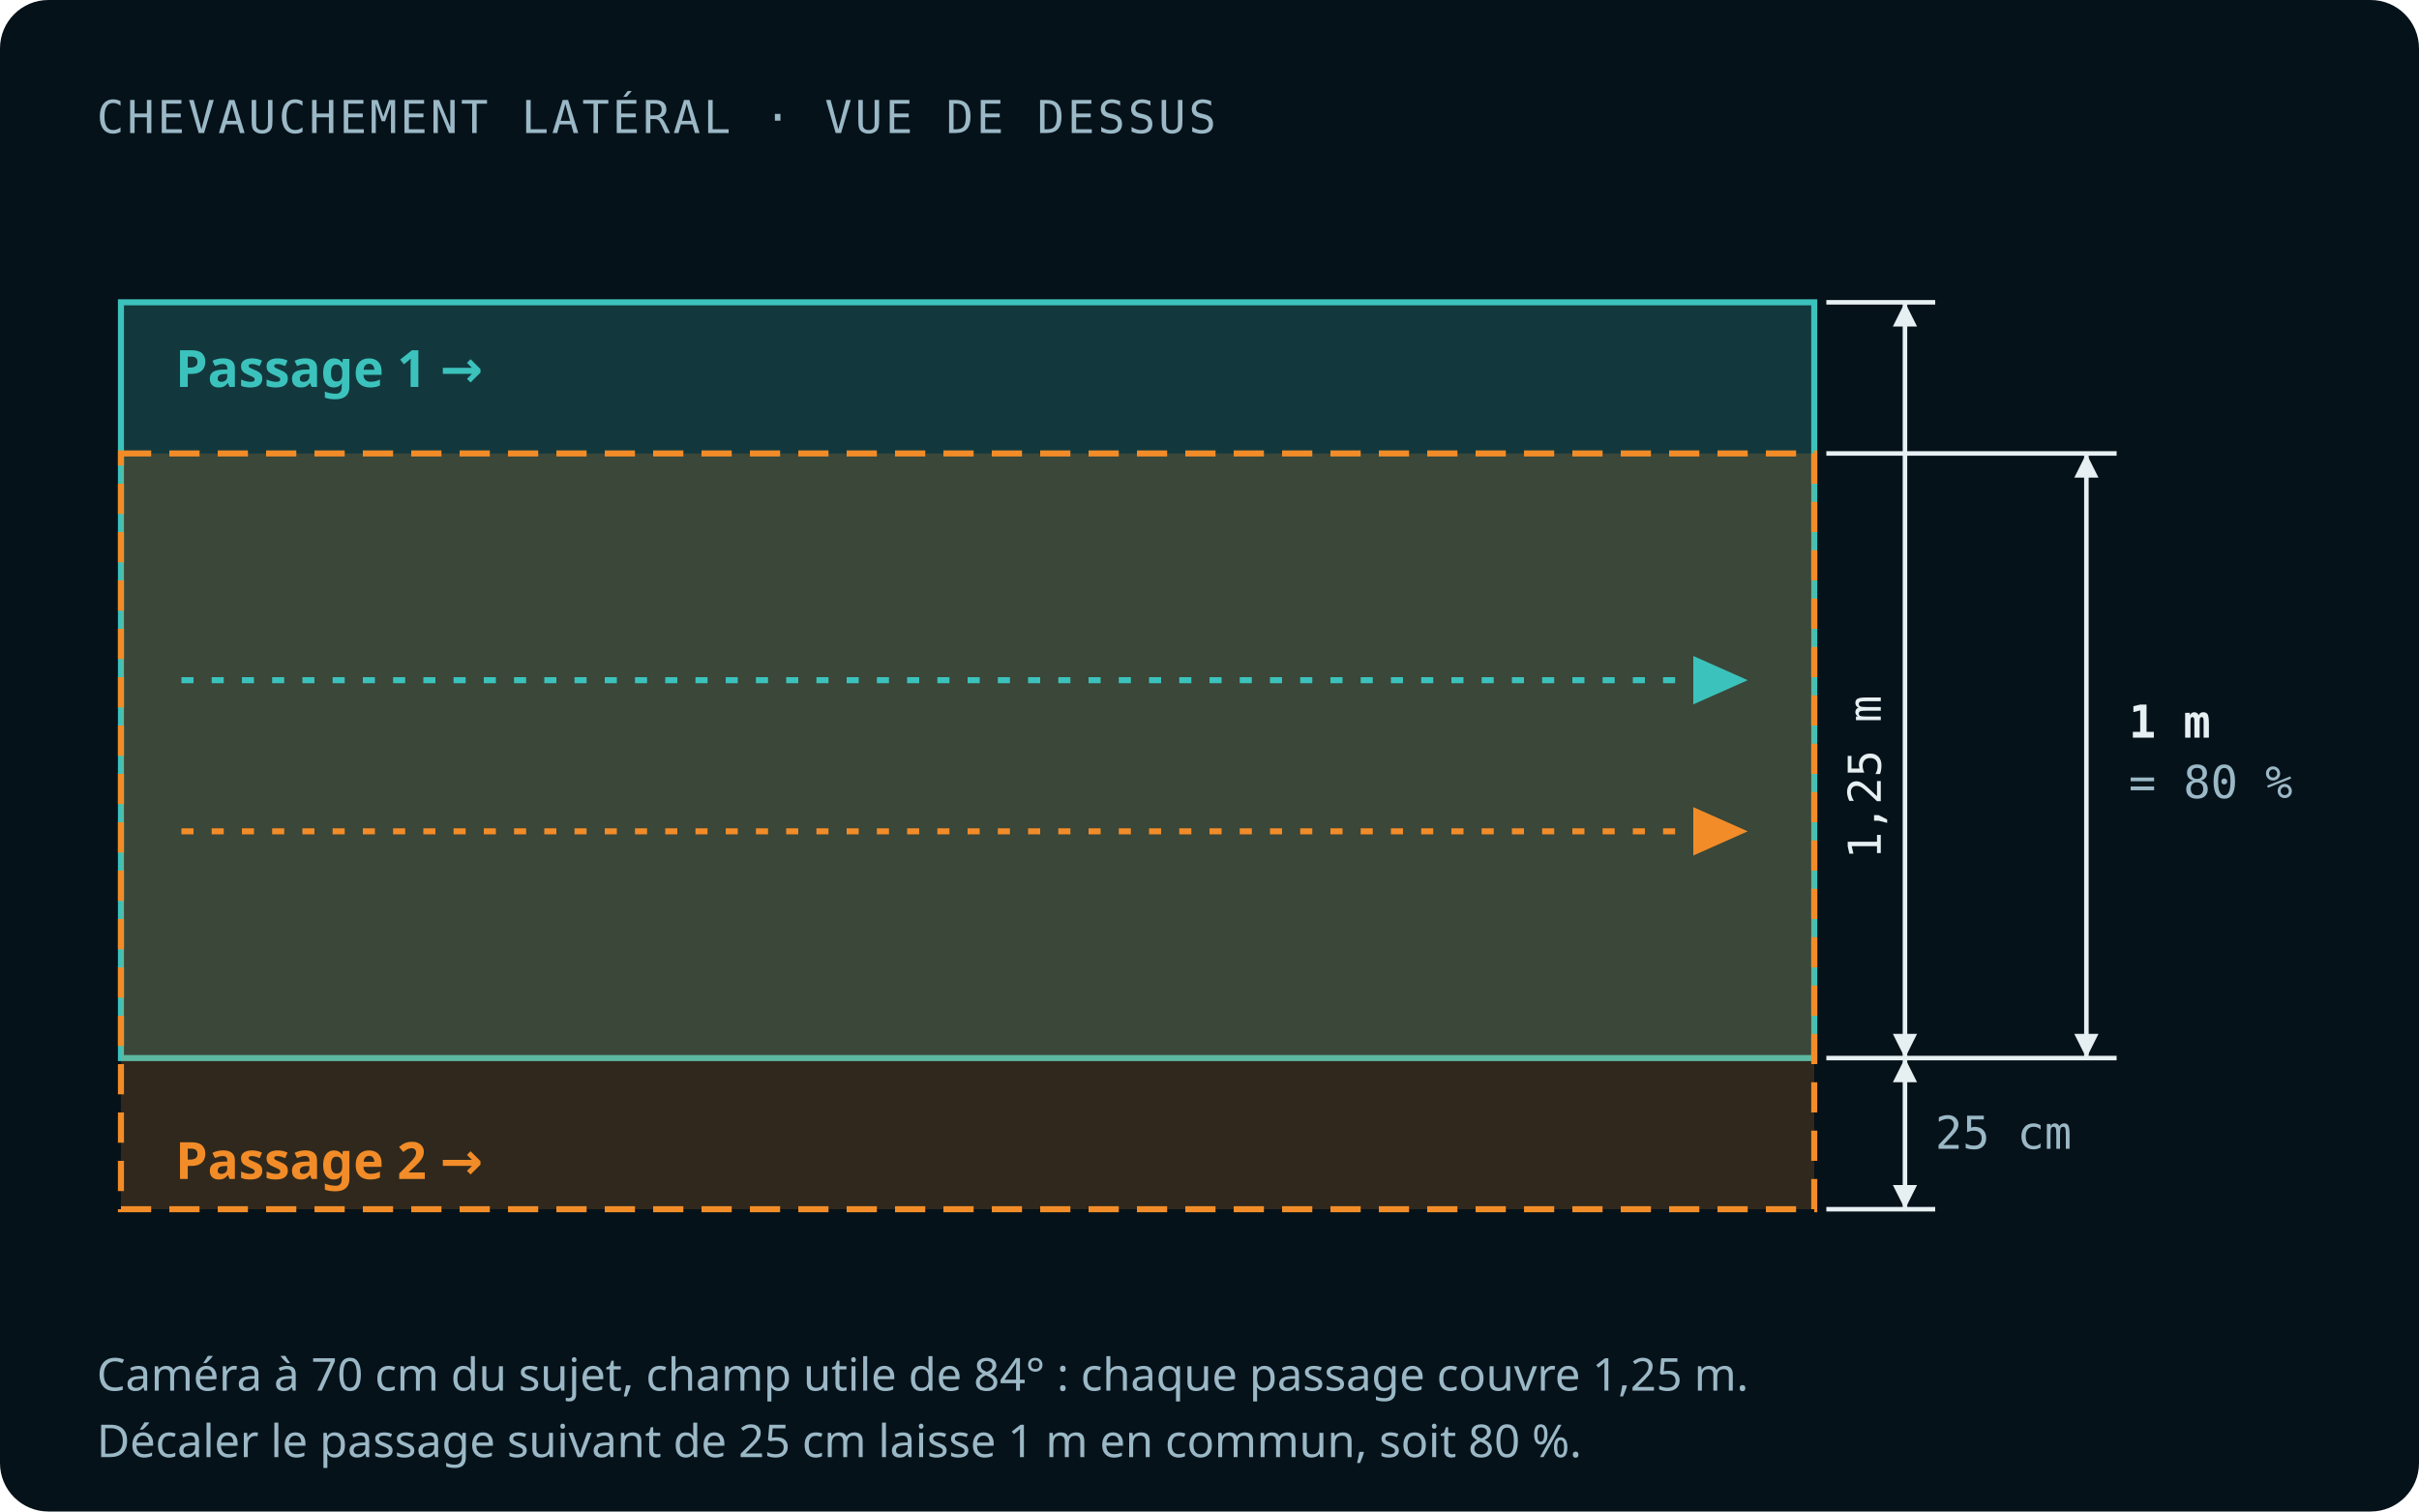
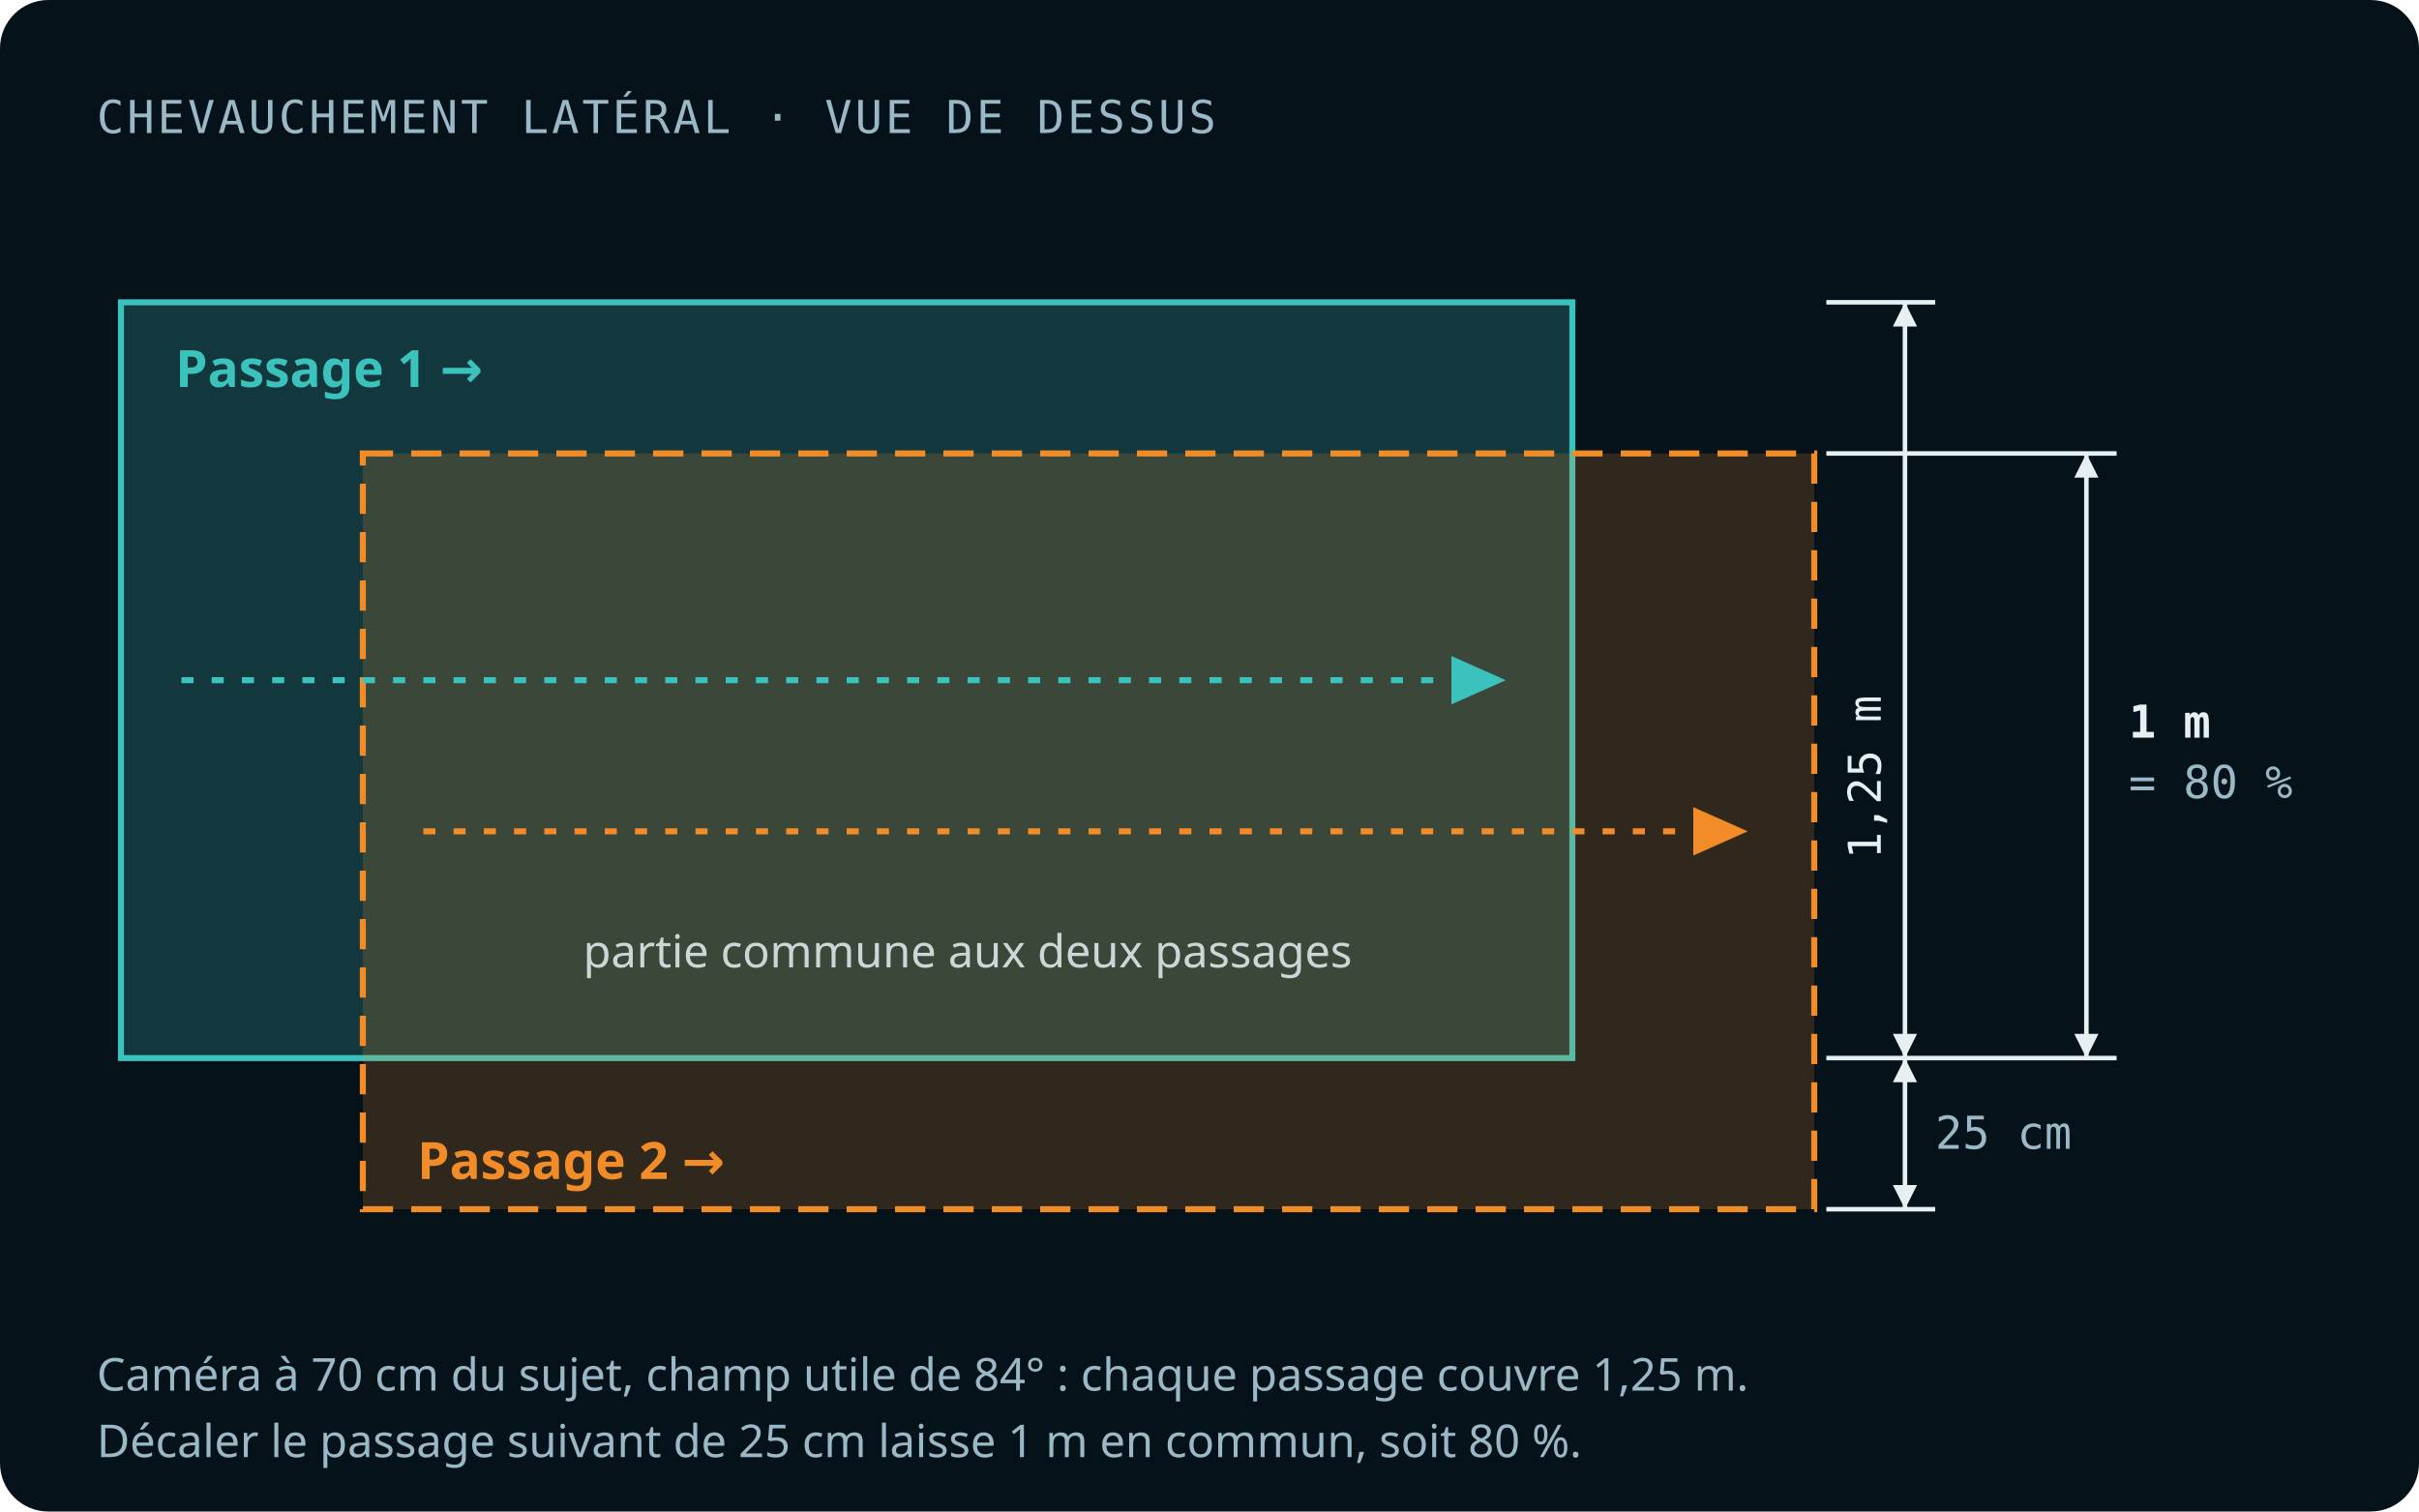
<svg xmlns="http://www.w3.org/2000/svg" viewBox="0 0 800 500" width="800" height="500" role="img" aria-labelledby="t d">
  <rect width="800" height="500" rx="16" fill="#06121a" />
  <text x="32" y="44" fill="#9bb8c6" font-family="JetBrains Mono, ui-monospace, monospace" font-size="15" letter-spacing="1">CHEVAUCHEMENT LATÉRAL · VUE DE DESSUS</text>
-   <rect x="40" y="100" width="560" height="250" fill="#3cc2bc" fill-opacity="0.22" stroke="#3cc2bc" stroke-width="2" />
-   <rect x="40" y="150" width="560" height="250" fill="#f28c28" fill-opacity="0.18" stroke="#f28c28" stroke-width="2" stroke-dasharray="10 6" />
+   <rect x="40" y="100" width="480" height="250" fill="#3cc2bc" fill-opacity="0.22" stroke="#3cc2bc" stroke-width="2" />
+   <rect x="120" y="150" width="480" height="250" fill="#f28c28" fill-opacity="0.18" stroke="#f28c28" stroke-width="2" stroke-dasharray="10 6" />
  <g stroke-width="2" fill="none">
-     <line x1="60" y1="225" x2="560" y2="225" stroke="#3cc2bc" stroke-dasharray="4 6" />
-     <line x1="60" y1="275" x2="560" y2="275" stroke="#f28c28" stroke-dasharray="4 6" />
+     <line x1="60" y1="225" x2="480" y2="225" stroke="#3cc2bc" stroke-dasharray="4 6" />
+     <line x1="140" y1="275" x2="560" y2="275" stroke="#f28c28" stroke-dasharray="4 6" />
  </g>
-   <path d="M560 217 L578 225 L560 233 Z" fill="#3cc2bc" />
+   <path d="M480 217 L498 225 L480 233 Z" fill="#3cc2bc" />
  <path d="M560 267 L578 275 L560 283 Z" fill="#f28c28" />
  <g font-family="Archivo, system-ui, sans-serif" font-size="17" font-weight="700">
    <text x="58" y="128" fill="#3cc2bc">Passage 1 →</text>
-     <text x="58" y="390" fill="#f28c28">Passage 2 →</text>
+     <text x="138" y="390" fill="#f28c28">Passage 2 →</text>
  </g>
+   <text x="320" y="320" fill="#e6eff2" fill-opacity="0.85" font-family="Archivo, system-ui, sans-serif" font-size="15" text-anchor="middle">partie commune aux deux passages</text>
  <g stroke="#e6eff2" stroke-width="1.5" fill="none">
    <line x1="604" y1="100" x2="640" y2="100" />
    <line x1="604" y1="150" x2="700" y2="150" />
    <line x1="604" y1="350" x2="700" y2="350" />
    <line x1="604" y1="400" x2="640" y2="400" />
    <line x1="630" y1="100" x2="630" y2="350" />
    <line x1="690" y1="150" x2="690" y2="350" />
    <line x1="630" y1="350" x2="630" y2="400" />
  </g>
  <g fill="#e6eff2">
    <path d="M626 108 L630 100 L634 108 Z" />
    <path d="M626 342 L630 350 L634 342 Z" />
    <path d="M686 158 L690 150 L694 158 Z" />
    <path d="M686 342 L690 350 L694 342 Z" />
    <path d="M626 358 L630 350 L634 358 Z" />
    <path d="M626 392 L630 400 L634 392 Z" />
  </g>
  <g font-family="JetBrains Mono, ui-monospace, monospace" font-size="15" fill="#e6eff2">
    <text x="622" y="230" text-anchor="end" transform="rotate(-90 622 230)">1,25 m</text>
    <text x="704" y="244" font-weight="700" fill="#e6eff2">1 m</text>
    <text x="704" y="264" fill="#9bb8c6">= 80 %</text>
    <text x="640" y="380" fill="#9bb8c6">25 cm</text>
  </g>
  <text x="32" y="460" fill="#9bb8c6" font-family="Archivo, system-ui, sans-serif" font-size="15">Caméra à 70 cm du sujet, champ utile de 84° : chaque passage couvre 1,25 m.</text>
  <text x="32" y="482" fill="#9bb8c6" font-family="Archivo, system-ui, sans-serif" font-size="15">Décaler le passage suivant de 25 cm laisse 1 m en commun, soit 80 %.</text>
</svg>
